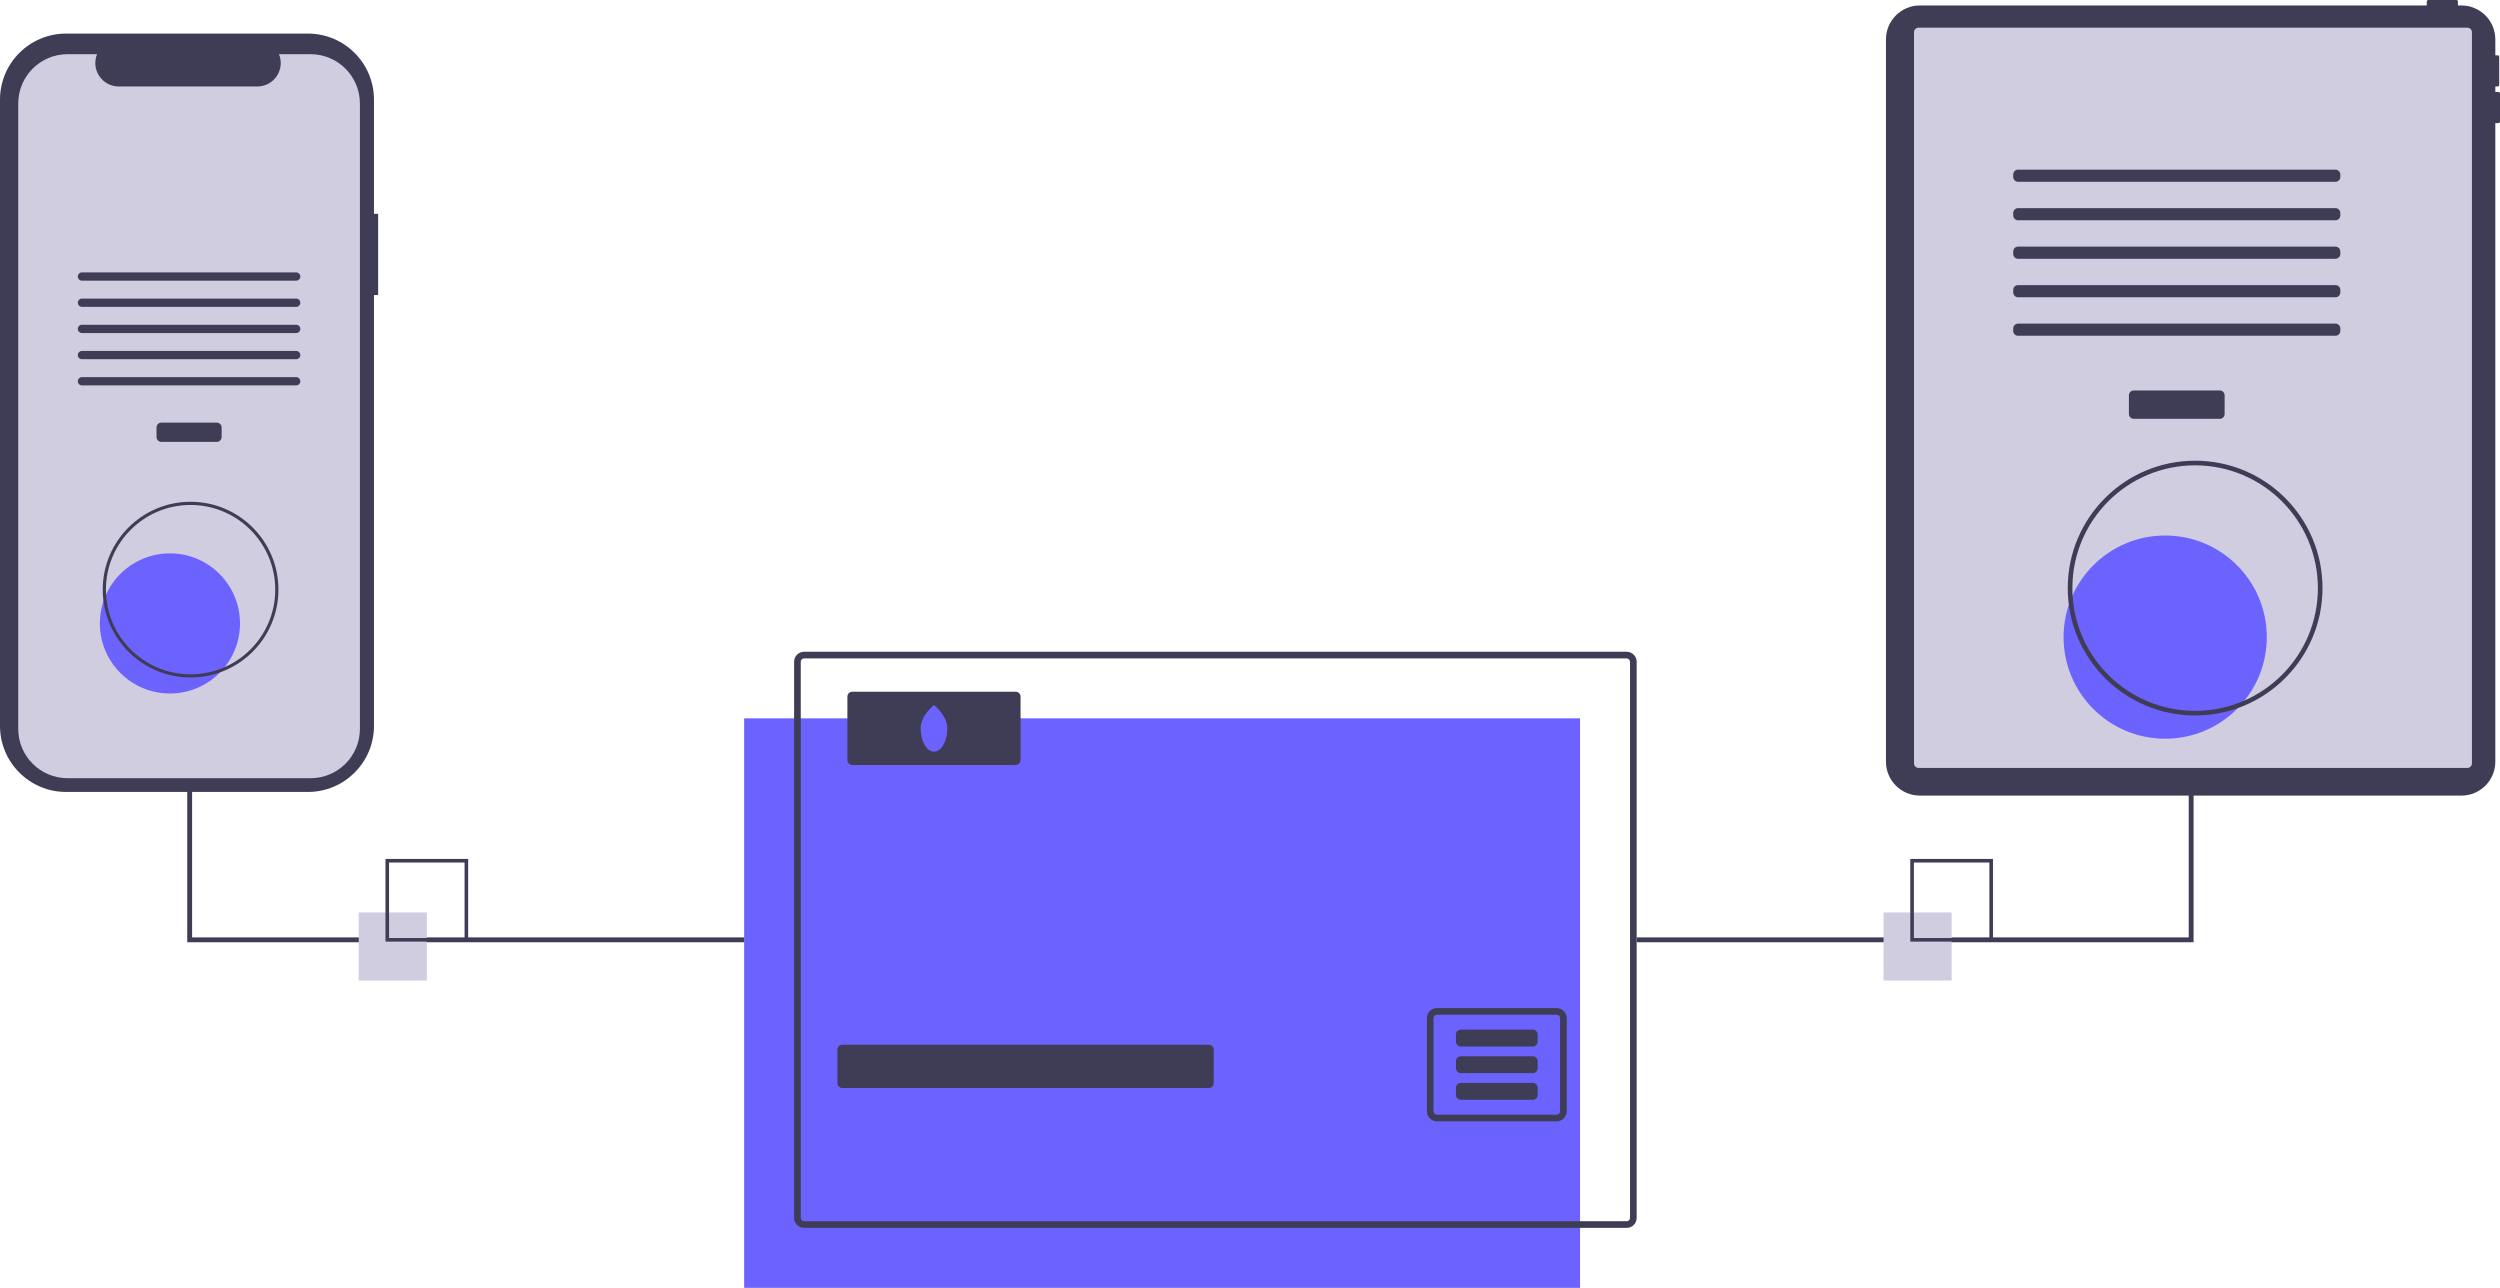
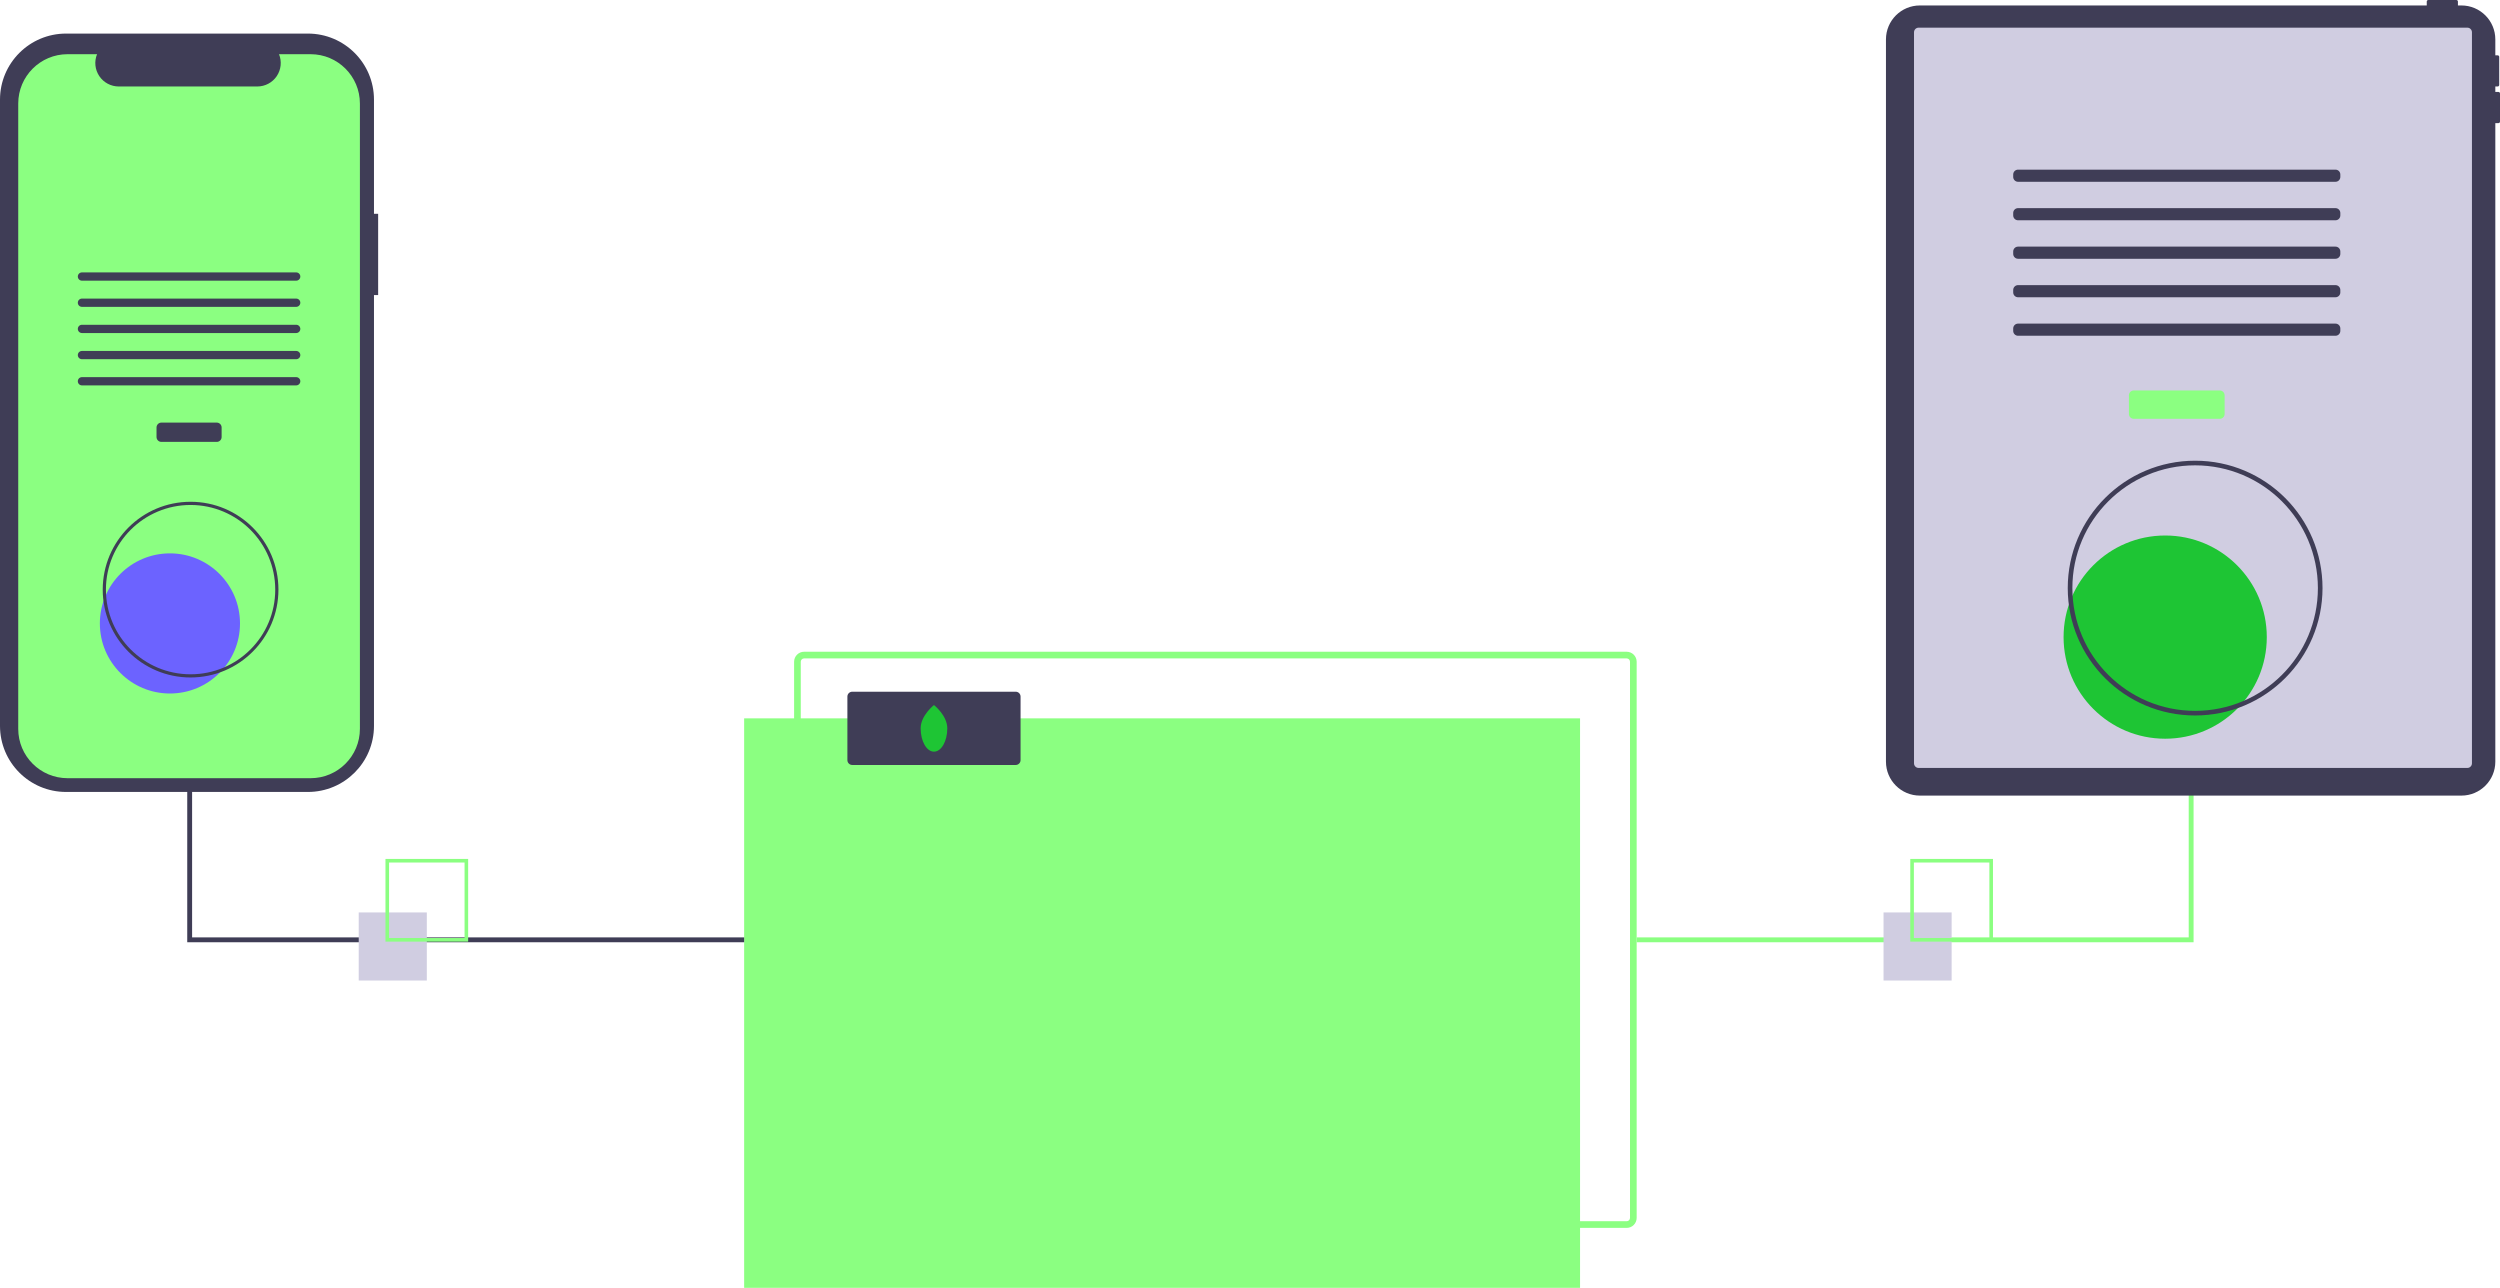
<svg xmlns="http://www.w3.org/2000/svg" data-name="Layer 1" width="1027.992" height="529.556" viewBox="0 0 1027.992 529.556">
-   <rect x="305.992" y="295.386" width="343.72" height="234.17" fill="#6c63ff" />
-   <path d="M754.886,453.218h-338.24a4.116,4.116,0,0,0-4.11,4.11v228.69a4.11,4.11,0,0,0,4.11,4.11h338.24a4.11,4.11,0,0,0,4.11-4.11v-228.69A4.116,4.116,0,0,0,754.886,453.218Zm1.37,232.8a1.366,1.366,0,0,1-1.37,1.37h-338.24a1.366,1.366,0,0,1-1.37-1.37v-228.69a1.372,1.372,0,0,1,1.37-1.37h338.24a1.372,1.372,0,0,1,1.37,1.37Z" transform="translate(-86.00397 -185.2222)" fill="#3f3d56" />
-   <rect x="344.335" y="429.587" width="154.743" height="17.802" rx="2" fill="#3f3d56" />
-   <path d="M726.126,599.748h-49.29a4.11,4.11,0,0,0-4.11,4.11v38.34a4.11,4.11,0,0,0,4.11,4.11h49.29a4.11,4.11,0,0,0,4.11-4.11v-38.34A4.11,4.11,0,0,0,726.126,599.748Zm1.37,42.45a1.372,1.372,0,0,1-1.37,1.37h-49.29a1.372,1.372,0,0,1-1.37-1.37v-38.34a1.366,1.366,0,0,1,1.37-1.37h49.29a1.366,1.366,0,0,1,1.37,1.37Z" transform="translate(-86.00397 -185.2222)" fill="#3f3d56" />
-   <rect x="598.676" y="423.372" width="33.603" height="6.952" rx="2" fill="#3f3d56" />
-   <rect x="598.676" y="434.328" width="33.603" height="6.952" rx="2" fill="#3f3d56" />
-   <rect x="598.676" y="445.283" width="33.603" height="6.952" rx="2" fill="#3f3d56" />
+   <rect x="305.992" y="295.386" width="343.72" height="234.17" fill="#8bff81" />
+   <path d="M754.886,453.218h-338.24a4.116,4.116,0,0,0-4.11,4.11v228.69a4.11,4.11,0,0,0,4.11,4.11h338.24a4.11,4.11,0,0,0,4.11-4.11v-228.69A4.116,4.116,0,0,0,754.886,453.218Zm1.37,232.8a1.366,1.366,0,0,1-1.37,1.37h-338.24a1.366,1.366,0,0,1-1.37-1.37v-228.69a1.372,1.372,0,0,1,1.37-1.37h338.24a1.372,1.372,0,0,1,1.37,1.37Z" transform="translate(-86.00397 -185.2222)" fill="#8bff81" />
+   <rect x="344.335" y="429.587" width="154.743" height="17.802" rx="2" fill="#8bff81" />
+   <path d="M726.126,599.748h-49.29a4.11,4.11,0,0,0-4.11,4.11v38.34a4.11,4.11,0,0,0,4.11,4.11h49.29a4.11,4.11,0,0,0,4.11-4.11v-38.34A4.11,4.11,0,0,0,726.126,599.748Zm1.37,42.45a1.372,1.372,0,0,1-1.37,1.37h-49.29a1.372,1.372,0,0,1-1.37-1.37v-38.34a1.366,1.366,0,0,1,1.37-1.37h49.29a1.366,1.366,0,0,1,1.37,1.37Z" transform="translate(-86.00397 -185.2222)" fill="#8bff81" />
+   <rect x="598.676" y="423.372" width="33.603" height="6.952" rx="2" fill="#8bff81" />
+   <rect x="598.676" y="434.328" width="33.603" height="6.952" rx="2" fill="#8bff81" />
+   <rect x="598.676" y="445.283" width="33.603" height="6.952" rx="2" fill="#8bff81" />
  <rect x="348.444" y="284.431" width="71.209" height="30.127" rx="2" fill="#3f3d56" />
-   <path d="M475.53,484.716c0,5.294-2.452,9.586-5.478,9.586s-5.478-4.292-5.478-9.586,5.478-9.586,5.478-9.586S475.53,479.422,475.53,484.716Z" transform="translate(-86.00397 -185.2222)" fill="#6c63ff" />
-   <polygon points="901.992 161.837 899.992 161.837 899.992 385.451 672.992 385.451 672.992 387.451 901.992 387.451 901.992 161.837" fill="#3f3d56" />
+   <path d="M475.53,484.716c0,5.294-2.452,9.586-5.478,9.586s-5.478-4.292-5.478-9.586,5.478-9.586,5.478-9.586S475.53,479.422,475.53,484.716Z" transform="translate(-86.00397 -185.2222)" fill="#1ec534" />
+   <polygon points="901.992 161.837 899.992 161.837 899.992 385.451 672.992 385.451 672.992 387.451 901.992 387.451 901.992 161.837" fill="#8bff81" />
  <polygon points="305.992 387.451 76.992 387.451 76.992 161.837 78.992 161.837 78.992 385.451 305.992 385.451 305.992 387.451" fill="#3f3d56" />
  <path d="M1113.355,223.032h-1.282v-2.243h.961a.641.641,0,0,0,.641-.641V208.613a.641.641,0,0,0-.641-.641h-.961v-6.551a13.956,13.956,0,0,0-13.956-13.956h-1.424v-1.602a.641.641,0,0,0-.641-.641h-11.535a.641.641,0,0,0-.641.641v1.602H875.461a13.956,13.956,0,0,0-13.956,13.956v296.994a13.956,13.956,0,0,0,13.956,13.956h222.657a13.956,13.956,0,0,0,13.956-13.956V235.849h1.282a.641.641,0,0,0,.641-.641V223.673A.641.641,0,0,0,1113.355,223.032Z" transform="translate(-86.00397 -185.2222)" fill="#3f3d56" />
  <rect x="787.035" y="11.372" width="229.423" height="304.406" rx="1.905" fill="#d0cde1" />
-   <rect x="875.401" y="160.558" width="39.357" height="11.663" rx="2" fill="#3f3d56" />
+   <rect x="875.401" y="160.558" width="39.357" height="11.663" rx="2" fill="#8bff81" />
  <rect x="827.821" y="69.754" width="134.517" height="4.998" rx="2" fill="#3f3d56" />
  <rect x="827.821" y="85.582" width="134.517" height="4.998" rx="2" fill="#3f3d56" />
  <rect x="827.821" y="101.41" width="134.517" height="4.998" rx="2" fill="#3f3d56" />
  <rect x="827.821" y="117.239" width="134.517" height="4.998" rx="2" fill="#3f3d56" />
  <rect x="827.821" y="133.067" width="134.517" height="4.998" rx="2" fill="#3f3d56" />
-   <circle cx="890.317" cy="261.978" r="41.78" fill="#6c63ff" />
+   <circle cx="890.317" cy="261.978" r="41.78" fill="#1ec534" />
  <path d="M988.636,479.426a52.382,52.382,0,1,1,52.382-52.382A52.441,52.441,0,0,1,988.636,479.426Zm0-102.859a50.477,50.477,0,1,0,50.477,50.477A50.534,50.534,0,0,0,988.636,376.567Z" transform="translate(-86.00397 -185.2222)" fill="#3f3d56" />
  <path d="M241.496,273.134h-1.713V226.196a27.167,27.167,0,0,0-27.167-27.167H113.171A27.167,27.167,0,0,0,86.004,226.196V483.703a27.167,27.167,0,0,0,27.167,27.167h99.445A27.167,27.167,0,0,0,239.783,483.703V306.545H241.496Z" transform="translate(-86.00397 -185.2222)" fill="#3f3d56" />
-   <path d="M233.997,227.792V484.924a20.288,20.288,0,0,1-20.285,20.292H113.787a20.288,20.288,0,0,1-20.285-20.292V227.792a20.287,20.287,0,0,1,20.285-20.285h12.123a9.638,9.638,0,0,0,8.925,13.276h56.972a9.637,9.637,0,0,0,8.925-13.276h12.98A20.287,20.287,0,0,1,233.997,227.792Z" transform="translate(-86.00397 -185.2222)" fill="#d0cde1" />
+   <path d="M233.997,227.792V484.924a20.288,20.288,0,0,1-20.285,20.292H113.787a20.288,20.288,0,0,1-20.285-20.292V227.792a20.287,20.287,0,0,1,20.285-20.285h12.123a9.638,9.638,0,0,0,8.925,13.276h56.972a9.637,9.637,0,0,0,8.925-13.276h12.98A20.287,20.287,0,0,1,233.997,227.792Z" transform="translate(-86.00397 -185.2222)" fill="#8bff81" />
  <rect x="64.362" y="173.773" width="26.768" height="7.933" rx="2" fill="#3f3d56" />
  <rect x="32" y="112.012" width="91.492" height="3.4" rx="1.7" fill="#3f3d56" />
  <rect x="32" y="122.778" width="91.492" height="3.4" rx="1.7" fill="#3f3d56" />
  <rect x="32" y="133.544" width="91.492" height="3.4" rx="1.7" fill="#3f3d56" />
  <rect x="32" y="144.309" width="91.492" height="3.4" rx="1.7" fill="#3f3d56" />
  <rect x="32" y="155.075" width="91.492" height="3.4" rx="1.7" fill="#3f3d56" />
  <circle cx="69.875" cy="256.355" r="28.813" fill="#6c63ff" />
  <path d="M164.371,463.801A36.125,36.125,0,1,1,200.496,427.677,36.165,36.165,0,0,1,164.371,463.801Zm0-70.936a34.811,34.811,0,1,0,34.811,34.811A34.85,34.85,0,0,0,164.371,392.866Z" transform="translate(-86.00397 -185.2222)" fill="#3f3d56" />
  <rect x="147.505" y="375.19" width="28" height="28" fill="#d0cde1" />
-   <path d="M278.509,572.412h-34v-34h34Zm-32.522-1.478h31.043V539.89H245.987Z" transform="translate(-86.00397 -185.2222)" fill="#3f3d56" />
+   <path d="M278.509,572.412h-34v-34h34Zm-32.522-1.478h31.043V539.89H245.987Z" transform="translate(-86.00397 -185.2222)" fill="#8bff81" />
  <rect x="774.505" y="375.19" width="28" height="28" fill="#d0cde1" />
-   <path d="M905.509,572.412h-34v-34h34Zm-32.522-1.478h31.043V539.89H872.987Z" transform="translate(-86.00397 -185.2222)" fill="#3f3d56" />
+   <path d="M905.509,572.412h-34v-34h34Zm-32.522-1.478h31.043V539.89H872.987Z" transform="translate(-86.00397 -185.2222)" fill="#8bff81" />
</svg>
